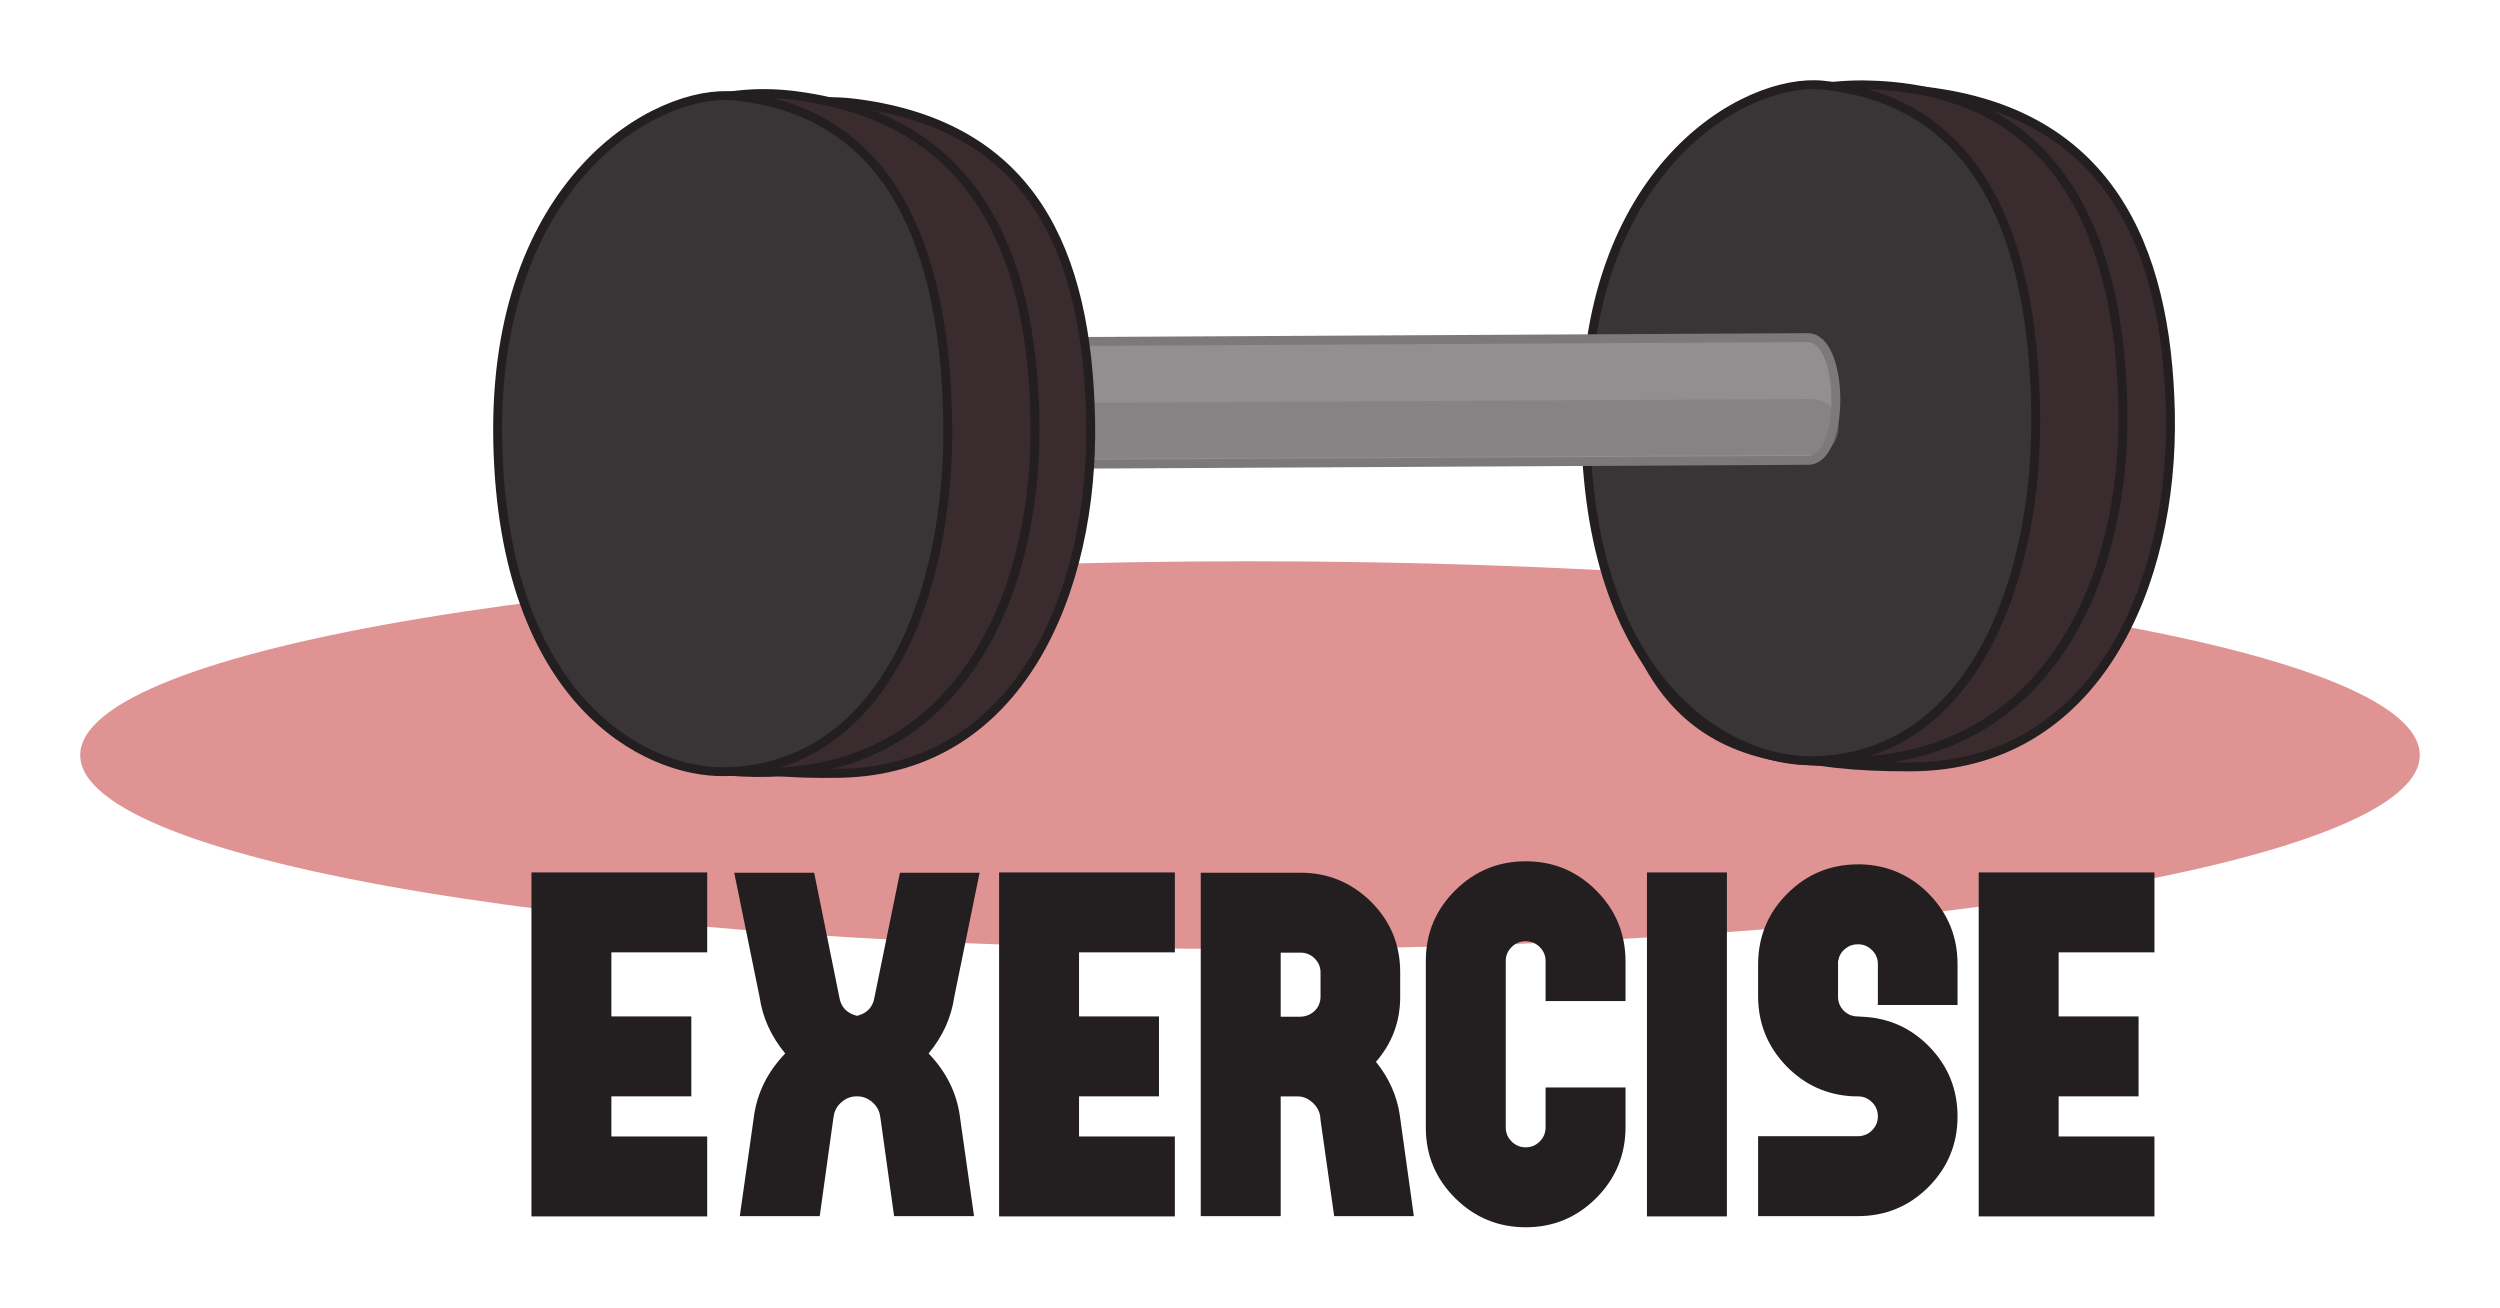
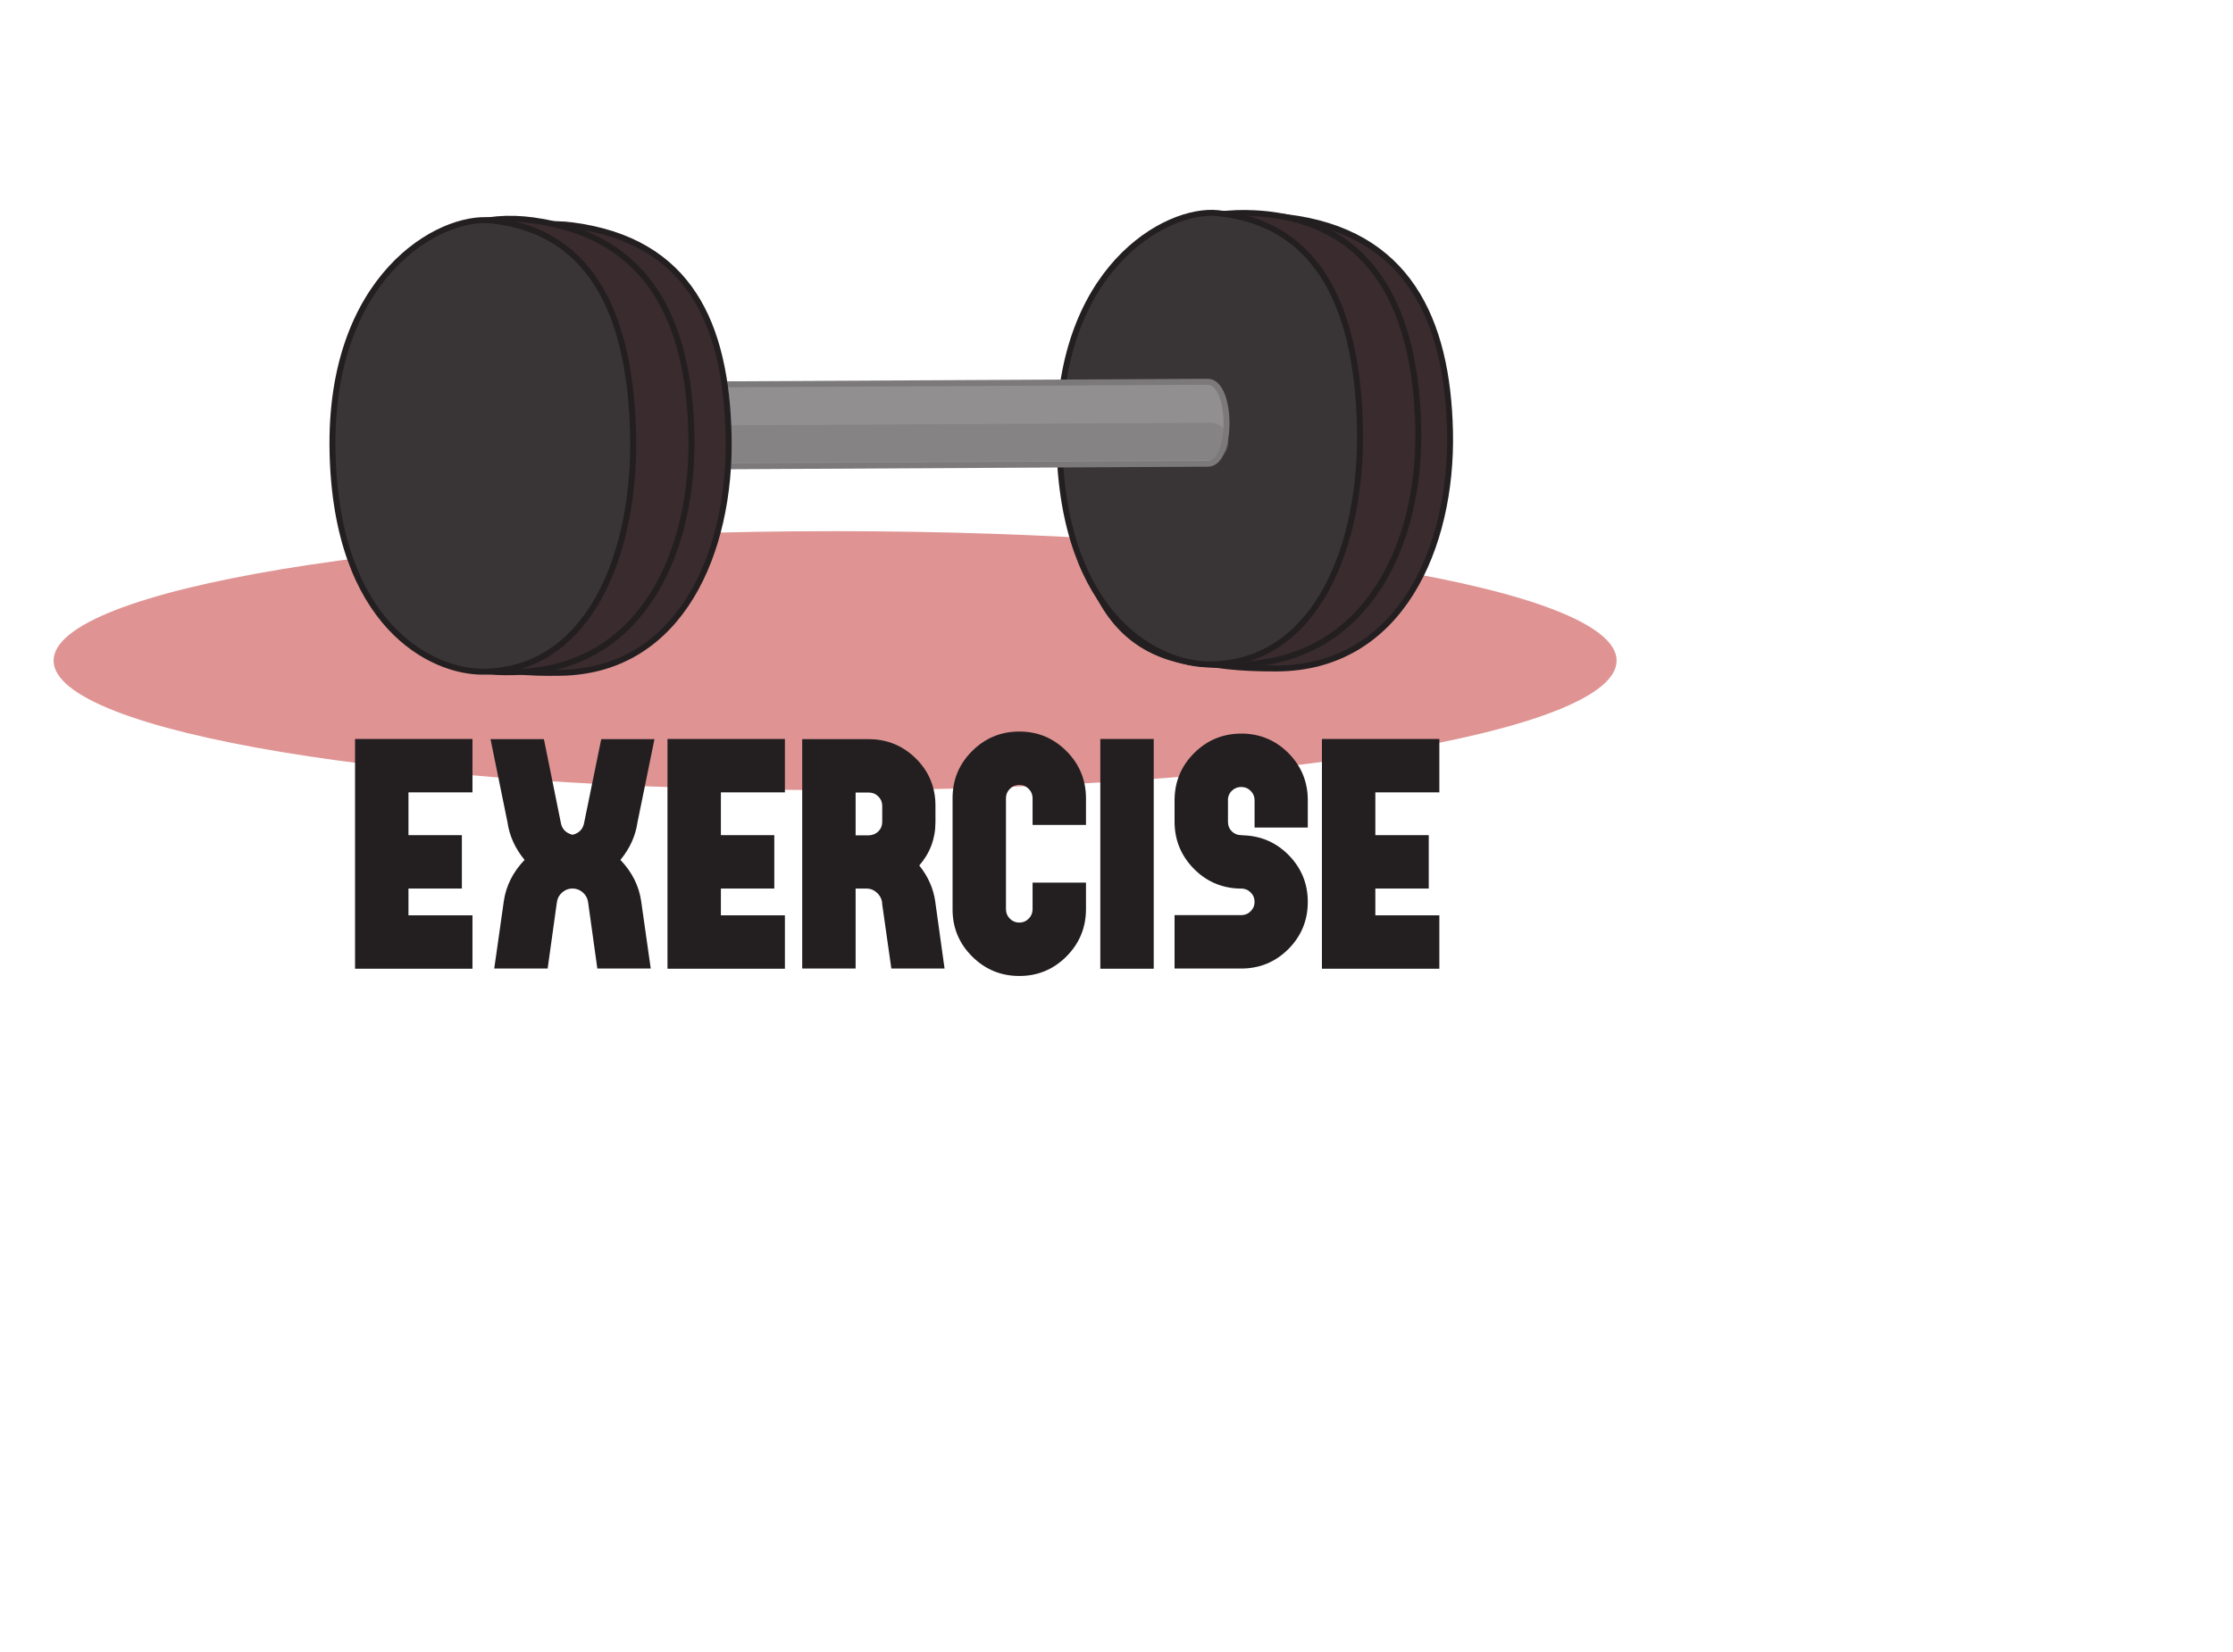
- <svg xmlns="http://www.w3.org/2000/svg" id="svg8222" width="373.984" height="195.592" viewBox="0 0 373.984 195.592">
+ <svg xmlns="http://www.w3.org/2000/svg" id="svg8222" viewBox="0 -35 500 370">
  <defs id="defs8226">
    <clipPath id="clipPath8238">
      <path d="M 0,146.694 H 280.488 V 0 H 0 Z" id="path8236" />
    </clipPath>
    <clipPath id="clipPath8246">
      <path d="M 9,83.722 H 271.488 V 40.224 H 9 Z" id="path8244" />
    </clipPath>
    <clipPath id="clipPath8294">
      <path d="M 102.488,101.93 H 206.289 V 95.173 H 102.488 Z" id="path8292" />
    </clipPath>
  </defs>
  <g id="g8230" transform="matrix(1.33333 0 0 -1.33333 0 195.592)">
    <g id="g8232">
      <g id="g8234" clipPath="url(#clipPath8238)">
        <g id="g8240">
          <g id="g8254">
            <g clipPath="url(#clipPath8246)" id="g8252" opacity="0.51">
              <g transform="translate(271.488 61.973)" id="g8250">
                <path d="m 0,0 c 0,-12.012 -58.76,-21.749 -131.244,-21.749 -72.485,0 -131.244,9.737 -131.244,21.749 0,12.012 58.759,21.749 131.244,21.749 C -58.76,21.749 0,12.012 0,0" id="path8248" fill="#c02d2b" />
              </g>
            </g>
          </g>
        </g>
        <g id="g8256" transform="translate(214.346 60.654)">
          <path d="M 0,0 C -24.295,-0.071 -28.643,7.815 -29.268,36.877 -29.899,66.265 -12.17,77.429 1.646,75.807 22.113,73.404 28.754,58.564 29.16,39.774 29.576,20.492 20.906,0.062 0,0" id="path8258" fill="#392b2e" />
        </g>
        <g id="g8260" transform="translate(214.346 60.654)">
          <path d="M 0,0 C -24.295,-0.071 -28.643,7.815 -29.268,36.877 -29.899,66.265 -12.17,77.429 1.646,75.807 22.113,73.404 28.754,58.564 29.16,39.774 29.576,20.492 20.906,0.062 0,0 Z" id="path8262" fill="none" stroke="#231f20" strokeMiterlimit="10" />
        </g>
        <g id="g8264" transform="translate(209.013 61.32)">
          <path d="M 0,0 C -19.087,-1.113 -28.643,7.814 -29.268,36.876 -29.899,66.264 -14.462,76.637 1.646,75.806 22.227,74.745 28.754,58.563 29.16,39.774 29.576,20.491 20.871,1.217 0,0" id="path8266" fill="#392b2e" />
        </g>
        <g id="g8268" transform="translate(209.013 61.32)">
          <path d="M 0,0 C -19.087,-1.113 -28.643,7.814 -29.268,36.876 -29.899,66.264 -14.462,76.637 1.646,75.806 22.227,74.745 28.754,58.563 29.16,39.774 29.576,20.491 20.871,1.217 0,0 Z" id="path8270" fill="none" stroke="#231f20" strokeMiterlimit="10" />
        </g>
        <g id="g8272" transform="translate(203.286 61.341)">
          <path d="M 0,0 C -8.778,-0.115 -24.767,7.885 -25.379,36.948 -25.998,66.335 -7.497,76.703 1.236,75.799 18.979,73.964 24.701,58.49 25.098,39.701 25.505,20.418 18.062,0.237 0,0" id="path8274" fill="#393536" />
        </g>
        <g id="g8276" transform="translate(203.286 61.341)">
          <path d="M 0,0 C -8.778,-0.115 -24.767,7.885 -25.379,36.948 -25.998,66.335 -7.497,76.703 1.236,75.799 18.979,73.964 24.701,58.49 25.098,39.701 25.505,20.418 18.062,0.237 0,0 Z" id="path8278" fill="none" stroke="#231f20" strokeMiterlimit="10" />
        </g>
        <g id="g8280" transform="translate(202.88 95.049)">
          <path d="m 0,0 -93.104,-0.494 c -4.177,-0.022 -7.58,3.042 -7.601,6.844 -0.021,3.801 3.351,6.9 7.527,6.922 l 93.106,0.494 C 4.103,13.788 4.177,0.022 0,0" id="path8282" fill="#918f90" />
        </g>
        <g id="g8284" transform="translate(202.88 95.049)">
          <path d="m 0,0 -93.104,-0.494 c -4.177,-0.022 -7.58,3.042 -7.601,6.844 -0.021,3.801 3.351,6.9 7.527,6.922 l 93.106,0.494 C 4.103,13.788 4.177,0.022 0,0 Z" id="path8286" fill="none" stroke="#7b7979" strokeMiterlimit="10" />
        </g>
        <g id="g8288">
          <g id="g8302">
            <g clipPath="url(#clipPath8294)" id="g8300" opacity="0.53">
              <g transform="translate(203.174 95.667)" id="g8298">
                <path d="m 0,0 -93.105,-0.494 c -4.177,-0.022 -7.571,1.363 -7.581,3.092 -0.009,1.729 3.371,3.15 7.546,3.171 L -0.033,6.263 C 4.143,6.285 4.177,0.023 0,0" id="path8296" fill="#7b7979" />
              </g>
            </g>
          </g>
        </g>
        <g id="g8304" transform="translate(94.3 59.932)">
          <path d="M 0,0 C -23.124,-0.475 -27.594,7.834 -28.215,36.896 -28.844,66.284 -12.249,77.025 1.876,75.15 21.562,72.537 27.657,58.544 28.061,39.755 28.475,20.472 20.133,0.414 0,0" id="path8306" fill="#392b2e" />
        </g>
        <g id="g8308" transform="translate(94.3 59.932)">
          <path d="M 0,0 C -23.124,-0.475 -27.594,7.834 -28.215,36.896 -28.844,66.284 -12.249,77.025 1.876,75.15 21.562,72.537 27.657,58.544 28.061,39.755 28.475,20.472 20.133,0.414 0,0 Z" id="path8310" fill="none" stroke="#231f20" strokeMiterlimit="10" />
        </g>
        <g id="g8312" transform="translate(88.05 60.117)">
          <path d="M 0,0 C -17.625,-1.159 -27.594,7.833 -28.215,36.896 -28.844,66.283 -15,78.091 1.535,75.804 21.206,73.084 27.657,58.544 28.061,39.754 28.475,20.472 20.093,1.321 0,0" id="path8314" fill="#392b2e" />
        </g>
        <g id="g8316" transform="translate(88.05 60.117)">
          <path d="M 0,0 C -17.625,-1.159 -27.594,7.833 -28.215,36.896 -28.844,66.283 -15,78.091 1.535,75.804 21.206,73.084 27.657,58.544 28.061,39.754 28.475,20.472 20.093,1.321 0,0 Z" id="path8318" fill="none" stroke="#231f20" strokeMiterlimit="10" />
        </g>
        <g id="g8320" transform="translate(68.595 39.844)">
          <path d="m 0,0 v -7.188 h 8.969 v -8.968 H 0 v -4.5 h 10.75 v -8.969 H -8.969 V 8.969 H 10.75 V 0 Z" id="path8322" fill="#231f20" />
        </g>
        <g id="g8324" transform="translate(107.72 21.25)">
          <path d="m 0,0 1.563,-11 h -8.969 l -1.5,10.781 -0.063,0.407 c -0.084,0.625 -0.375,1.156 -0.875,1.593 -0.5,0.438 -1.062,0.657 -1.687,0.657 h -0.094 c -0.625,0 -1.188,-0.219 -1.688,-0.657 -0.5,-0.437 -0.791,-0.968 -0.875,-1.593 L -14.25,-0.219 -15.75,-11 h -8.969 l 1.563,11 0.031,0.25 c 0.375,2.625 1.541,4.958 3.5,7 -1.584,1.917 -2.542,4.031 -2.875,6.344 l -2.844,13.937 h 8.969 l 2.812,-13.906 c 0.167,-1.146 0.834,-1.865 2,-2.156 1.146,0.291 1.802,1.01 1.969,2.156 L -6.75,27.531 H 2.188 L -0.656,13.594 C -0.99,11.281 -1.948,9.167 -3.531,7.25 c 1.958,-2.042 3.125,-4.375 3.5,-7 z" id="path8326" fill="#231f20" />
        </g>
        <g id="g8328" transform="translate(121.064 39.844)">
          <path d="m 0,0 v -7.188 h 8.969 v -8.968 H 0 v -4.5 h 10.75 v -8.969 H -8.969 V 8.969 H 10.75 V 0 Z" id="path8330" fill="#231f20" />
        </g>
        <g id="g8332" transform="translate(145.907 32.625)">
          <path d="M 0,0 C 0.625,0.021 1.156,0.239 1.594,0.656 2.031,1.094 2.25,1.625 2.25,2.25 V 4.969 C 2.25,5.573 2.031,6.094 1.594,6.531 1.156,6.969 0.625,7.188 0,7.188 H -2.219 V 0 Z M 12.719,-22.375 H 3.781 l -1.531,10.781 -0.031,0.406 c -0.105,0.625 -0.406,1.157 -0.906,1.594 -0.5,0.438 -1.053,0.656 -1.657,0.656 h -1.875 v -13.437 h -8.969 V 16.156 H 0.063 C 3.125,16.135 5.75,15.042 7.938,12.875 10.104,10.708 11.188,8.083 11.188,5 V 2.219 c 0,-2.771 -0.907,-5.198 -2.719,-7.282 1.478,-1.833 2.375,-3.854 2.687,-6.062 l 0.032,-0.25 z" id="path8334" fill="#231f20" />
        </g>
        <g id="g8336" transform="translate(182.376 24.688)">
          <path d="m 0,0 v -4.531 c -0.021,-3.084 -1.125,-5.719 -3.313,-7.907 -2.187,-2.166 -4.812,-3.25 -7.875,-3.25 -3.083,0 -5.718,1.084 -7.906,3.25 -2.187,2.167 -3.292,4.782 -3.312,7.844 v 18.875 c 0.02,3.063 1.125,5.677 3.312,7.844 2.188,2.167 4.823,3.25 7.906,3.25 3.063,0 5.688,-1.083 7.875,-3.25 C -1.125,19.938 -0.021,17.302 0,14.219 V 9.688 h -8.969 v 4.5 c 0,0.604 -0.219,1.125 -0.656,1.562 -0.438,0.438 -0.959,0.656 -1.563,0.656 -0.625,0 -1.156,-0.218 -1.593,-0.656 -0.438,-0.437 -0.657,-0.958 -0.657,-1.562 V -4.469 c 0,-0.625 0.219,-1.156 0.657,-1.594 0.437,-0.437 0.968,-0.656 1.593,-0.656 0.604,0 1.125,0.219 1.563,0.656 0.437,0.438 0.656,0.969 0.656,1.594 l 0,4.469 z" id="path8338" fill="#231f20" />
        </g>
        <path d="m 193.751,10.219 h -8.969 v 38.594 h 8.969 z" id="path8340" fill="#231f20" />
        <g id="g8342" transform="translate(208.845 49.719)">
          <path d="m 0,0 c 3,-0.104 5.552,-1.24 7.656,-3.406 2.083,-2.167 3.125,-4.761 3.125,-7.782 v -4.593 H 1.844 v 4.593 c 0,0.605 -0.219,1.125 -0.656,1.563 -0.438,0.437 -0.969,0.656 -1.594,0.656 -0.542,0 -1.011,-0.167 -1.407,-0.5 -0.062,-0.042 -0.115,-0.094 -0.156,-0.156 H -2 C -2.042,-9.667 -2.084,-9.719 -2.125,-9.781 H -2.156 C -2.198,-9.844 -2.229,-9.896 -2.25,-9.938 v -0.031 h -0.031 c -0.042,-0.062 -0.073,-0.114 -0.094,-0.156 0.021,0.021 0.021,0.01 0,-0.031 -0.042,-0.063 -0.073,-0.115 -0.094,-0.157 l -0.031,-0.093 -0.031,-0.125 -0.032,-0.125 -0.031,-0.094 c 0,-0.021 -0.01,-0.063 -0.031,-0.125 v -0.094 -0.219 -3.656 c 0,-0.625 0.219,-1.156 0.656,-1.594 0.438,-0.416 0.958,-0.625 1.563,-0.625 L 0,-17.094 c 3,-0.104 5.552,-1.239 7.656,-3.406 2.083,-2.167 3.125,-4.761 3.125,-7.781 0,-3.084 -1.084,-5.719 -3.25,-7.907 -2.187,-2.187 -4.834,-3.281 -7.937,-3.281 h -11.188 v 8.969 h 11.188 c 0.625,0 1.156,0.219 1.594,0.656 0.437,0.438 0.656,0.958 0.656,1.563 0,0.625 -0.219,1.156 -0.656,1.593 -0.438,0.438 -0.969,0.657 -1.594,0.657 h -0.438 c -2.979,0.125 -5.51,1.26 -7.594,3.406 -2.083,2.167 -3.135,4.75 -3.156,7.75 v 3.719 c 0.021,3.083 1.115,5.708 3.281,7.875 2.167,2.166 4.792,3.26 7.875,3.281 z" id="path8344" fill="#231f20" />
        </g>
        <g id="g8346" transform="translate(230.97 39.844)">
          <path d="m 0,0 v -7.188 h 8.969 v -8.968 H 0 v -4.5 h 10.75 v -8.969 H -8.969 V 8.969 H 10.75 V 0 Z" id="path8348" fill="#231f20" />
        </g>
        <g id="g8350" transform="translate(81.225 60.118)">
          <path d="M 0,0 C -8.778,-0.115 -24.768,7.885 -25.379,36.947 -25.998,66.335 -7.497,76.703 1.236,75.799 18.979,73.964 24.701,58.49 25.098,39.701 25.505,20.418 18.062,0.237 0,0" id="path8352" fill="#393536" />
        </g>
        <g id="g8354" transform="translate(81.225 60.118)">
          <path d="M 0,0 C -8.778,-0.115 -24.768,7.885 -25.379,36.947 -25.998,66.335 -7.497,76.703 1.236,75.799 18.979,73.964 24.701,58.49 25.098,39.701 25.505,20.418 18.062,0.237 0,0 Z" id="path8356" fill="none" stroke="#231f20" strokeMiterlimit="10" />
        </g>
      </g>
    </g>
  </g>
</svg>
